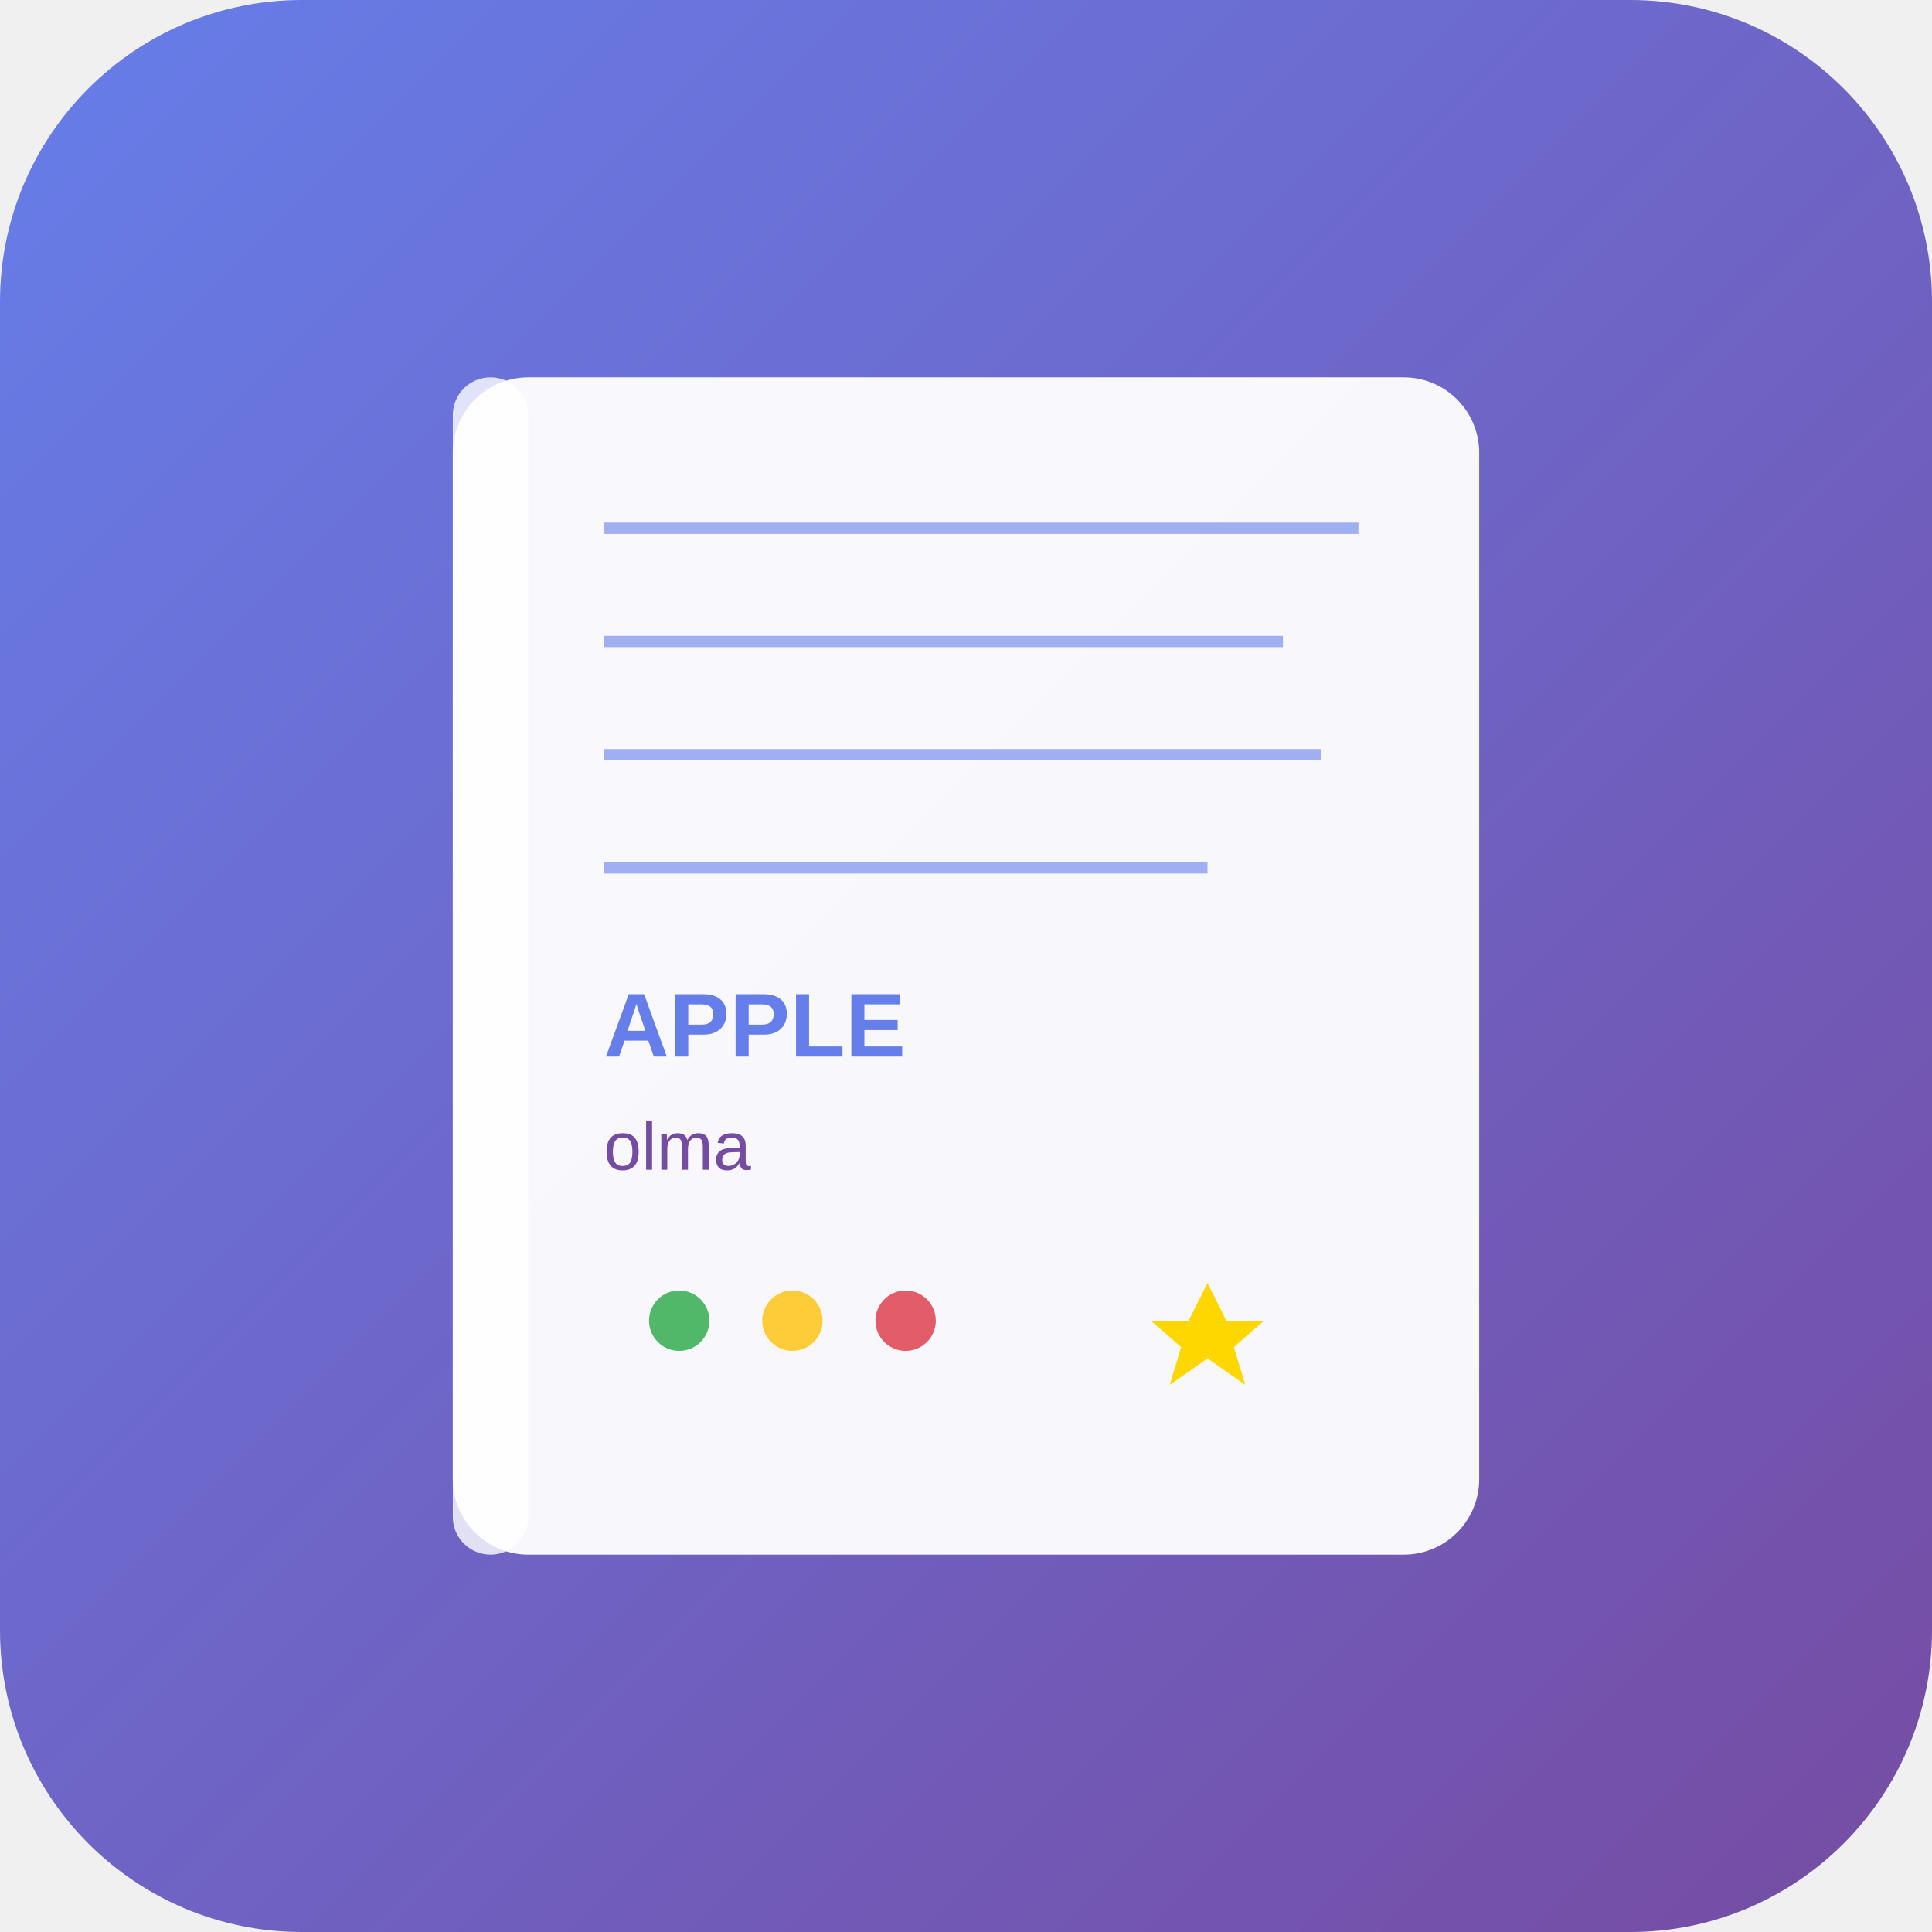
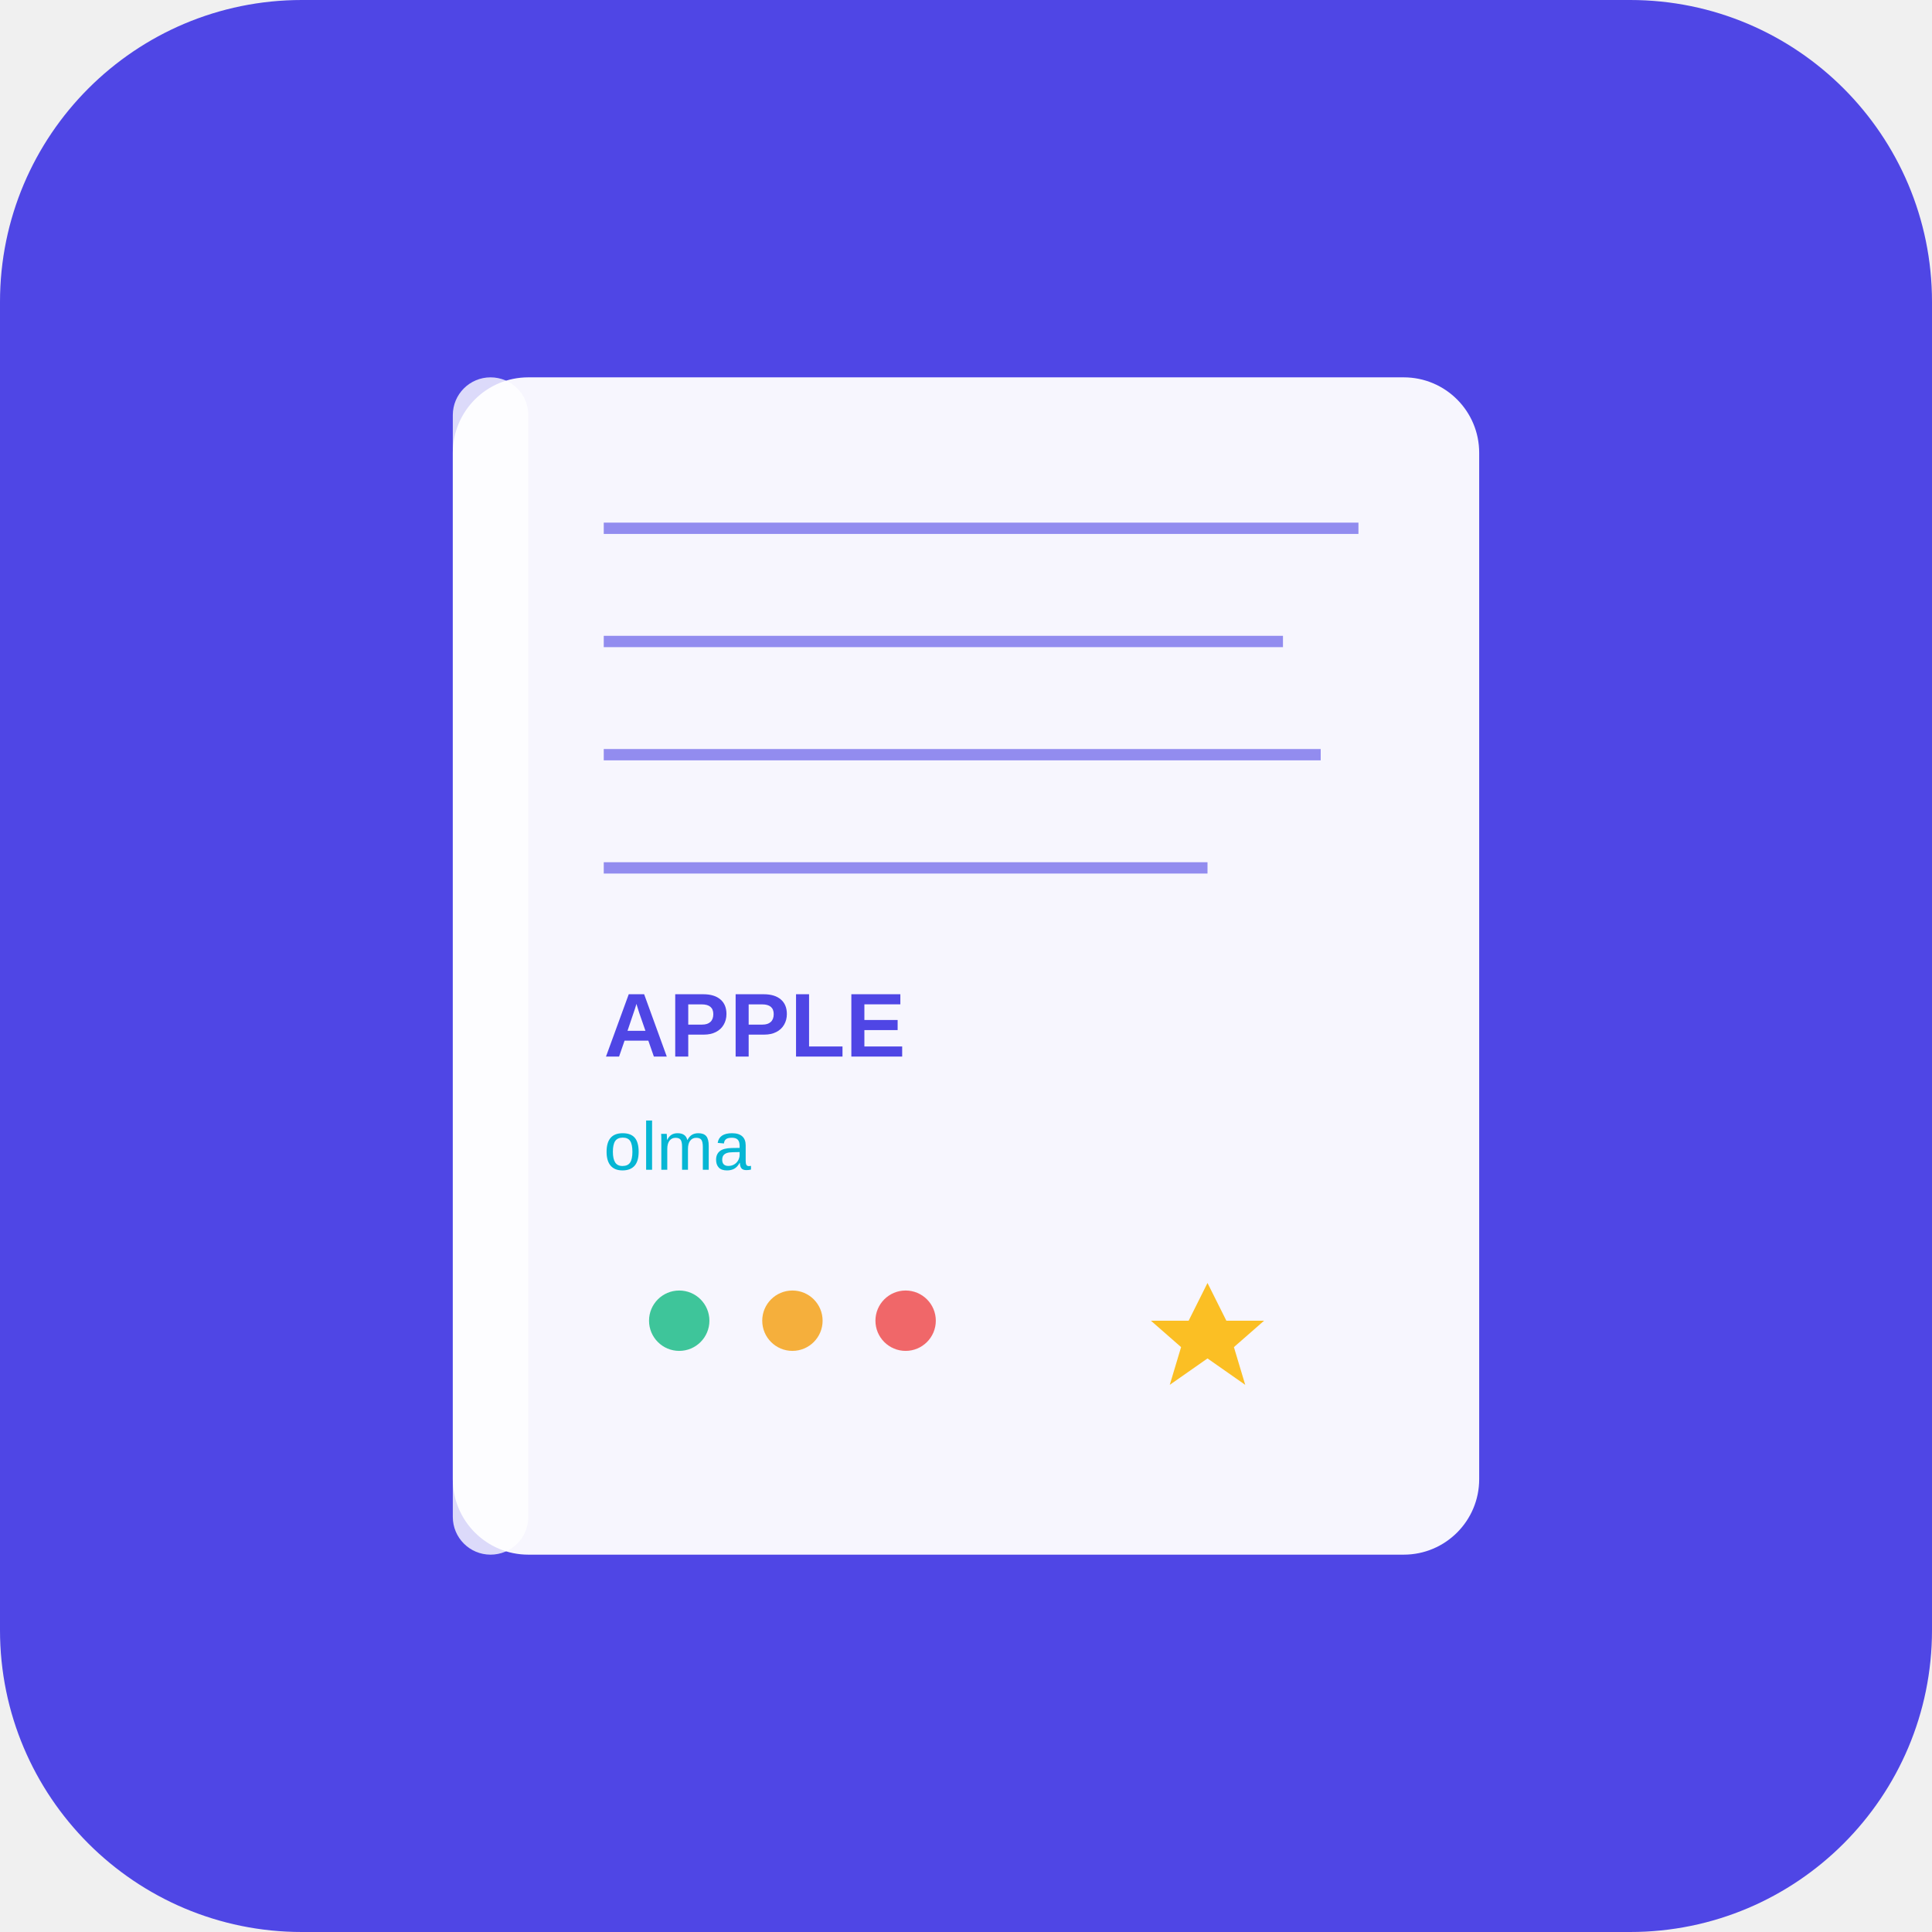
<svg xmlns="http://www.w3.org/2000/svg" width="512" height="512" viewBox="0 0 512 512">
-   <defs>
-     <linearGradient id="grad1" x1="0%" y1="0%" x2="100%" y2="100%">
-       <stop offset="0%" style="stop-color:#667eea;stop-opacity:1" />
-       <stop offset="100%" style="stop-color:#764ba2;stop-opacity:1" />
-     </linearGradient>
-   </defs>
-   <rect width="512" height="512" rx="80" fill="url(#grad1)" />
+   <rect width="512" height="512" rx="80" fill="#4f46e5" />
  <rect x="120" y="100" width="272" height="312" rx="20" fill="white" opacity="0.95" />
  <rect x="120" y="100" width="20" height="312" rx="10" fill="white" opacity="0.8" />
-   <line x1="160" y1="140" x2="360" y2="140" stroke="#667eea" stroke-width="3" opacity="0.6" />
-   <line x1="160" y1="170" x2="340" y2="170" stroke="#667eea" stroke-width="3" opacity="0.6" />
-   <line x1="160" y1="200" x2="350" y2="200" stroke="#667eea" stroke-width="3" opacity="0.6" />
-   <line x1="160" y1="230" x2="320" y2="230" stroke="#667eea" stroke-width="3" opacity="0.6" />
-   <text x="160" y="280" font-family="Arial, sans-serif" font-size="24" font-weight="bold" fill="#667eea">APPLE</text>
-   <text x="160" y="310" font-family="Arial, sans-serif" font-size="18" fill="#764ba2">olma</text>
-   <circle cx="180" cy="350" r="8" fill="#28a745" opacity="0.8" />
-   <circle cx="210" cy="350" r="8" fill="#ffc107" opacity="0.8" />
-   <circle cx="240" cy="350" r="8" fill="#dc3545" opacity="0.8" />
-   <polygon points="320,340 325,350 335,350 327,357 330,367 320,360 310,367 313,357 305,350 315,350" fill="#ffd700" />
+   <line x1="160" y1="140" x2="360" y2="140" stroke="#4f46e5" stroke-width="3" opacity="0.6" />
+   <line x1="160" y1="170" x2="340" y2="170" stroke="#4f46e5" stroke-width="3" opacity="0.6" />
+   <line x1="160" y1="200" x2="350" y2="200" stroke="#4f46e5" stroke-width="3" opacity="0.6" />
+   <line x1="160" y1="230" x2="320" y2="230" stroke="#4f46e5" stroke-width="3" opacity="0.6" />
+   <text x="160" y="280" font-family="Arial, sans-serif" font-size="24" font-weight="bold" fill="#4f46e5">APPLE</text>
+   <text x="160" y="310" font-family="Arial, sans-serif" font-size="18" fill="#06b6d4">olma</text>
+   <circle cx="180" cy="350" r="8" fill="#10b981" opacity="0.8" />
+   <circle cx="210" cy="350" r="8" fill="#f59e0b" opacity="0.8" />
+   <circle cx="240" cy="350" r="8" fill="#ef4444" opacity="0.8" />
+   <polygon points="320,340 325,350 335,350 327,357 330,367 320,360 310,367 313,357 305,350 315,350" fill="#fbbf24" />
</svg>
